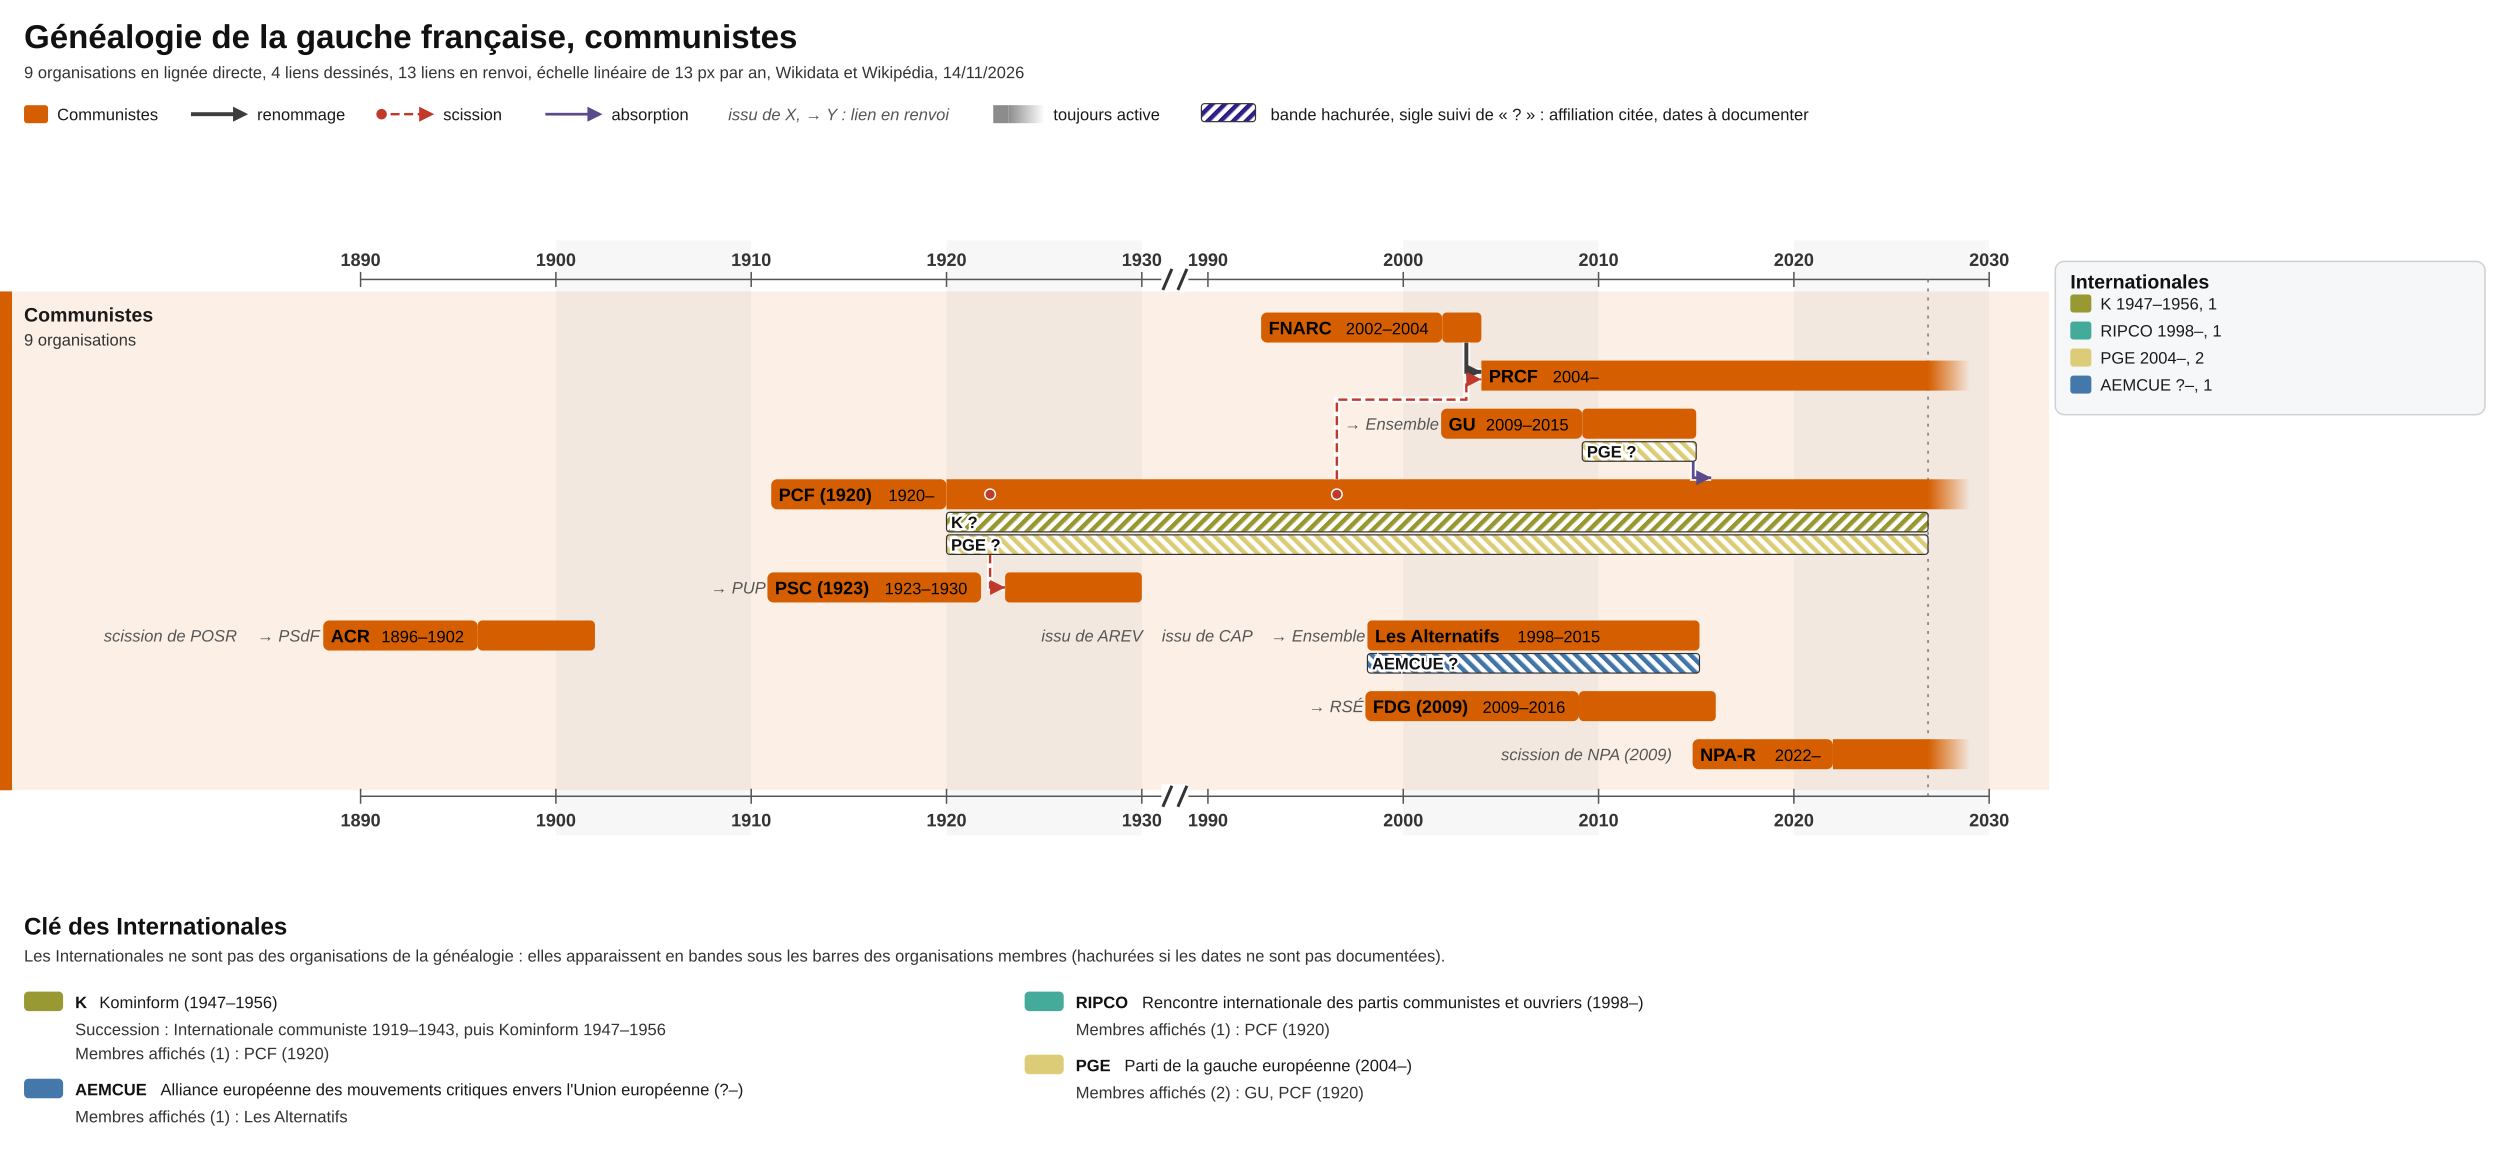
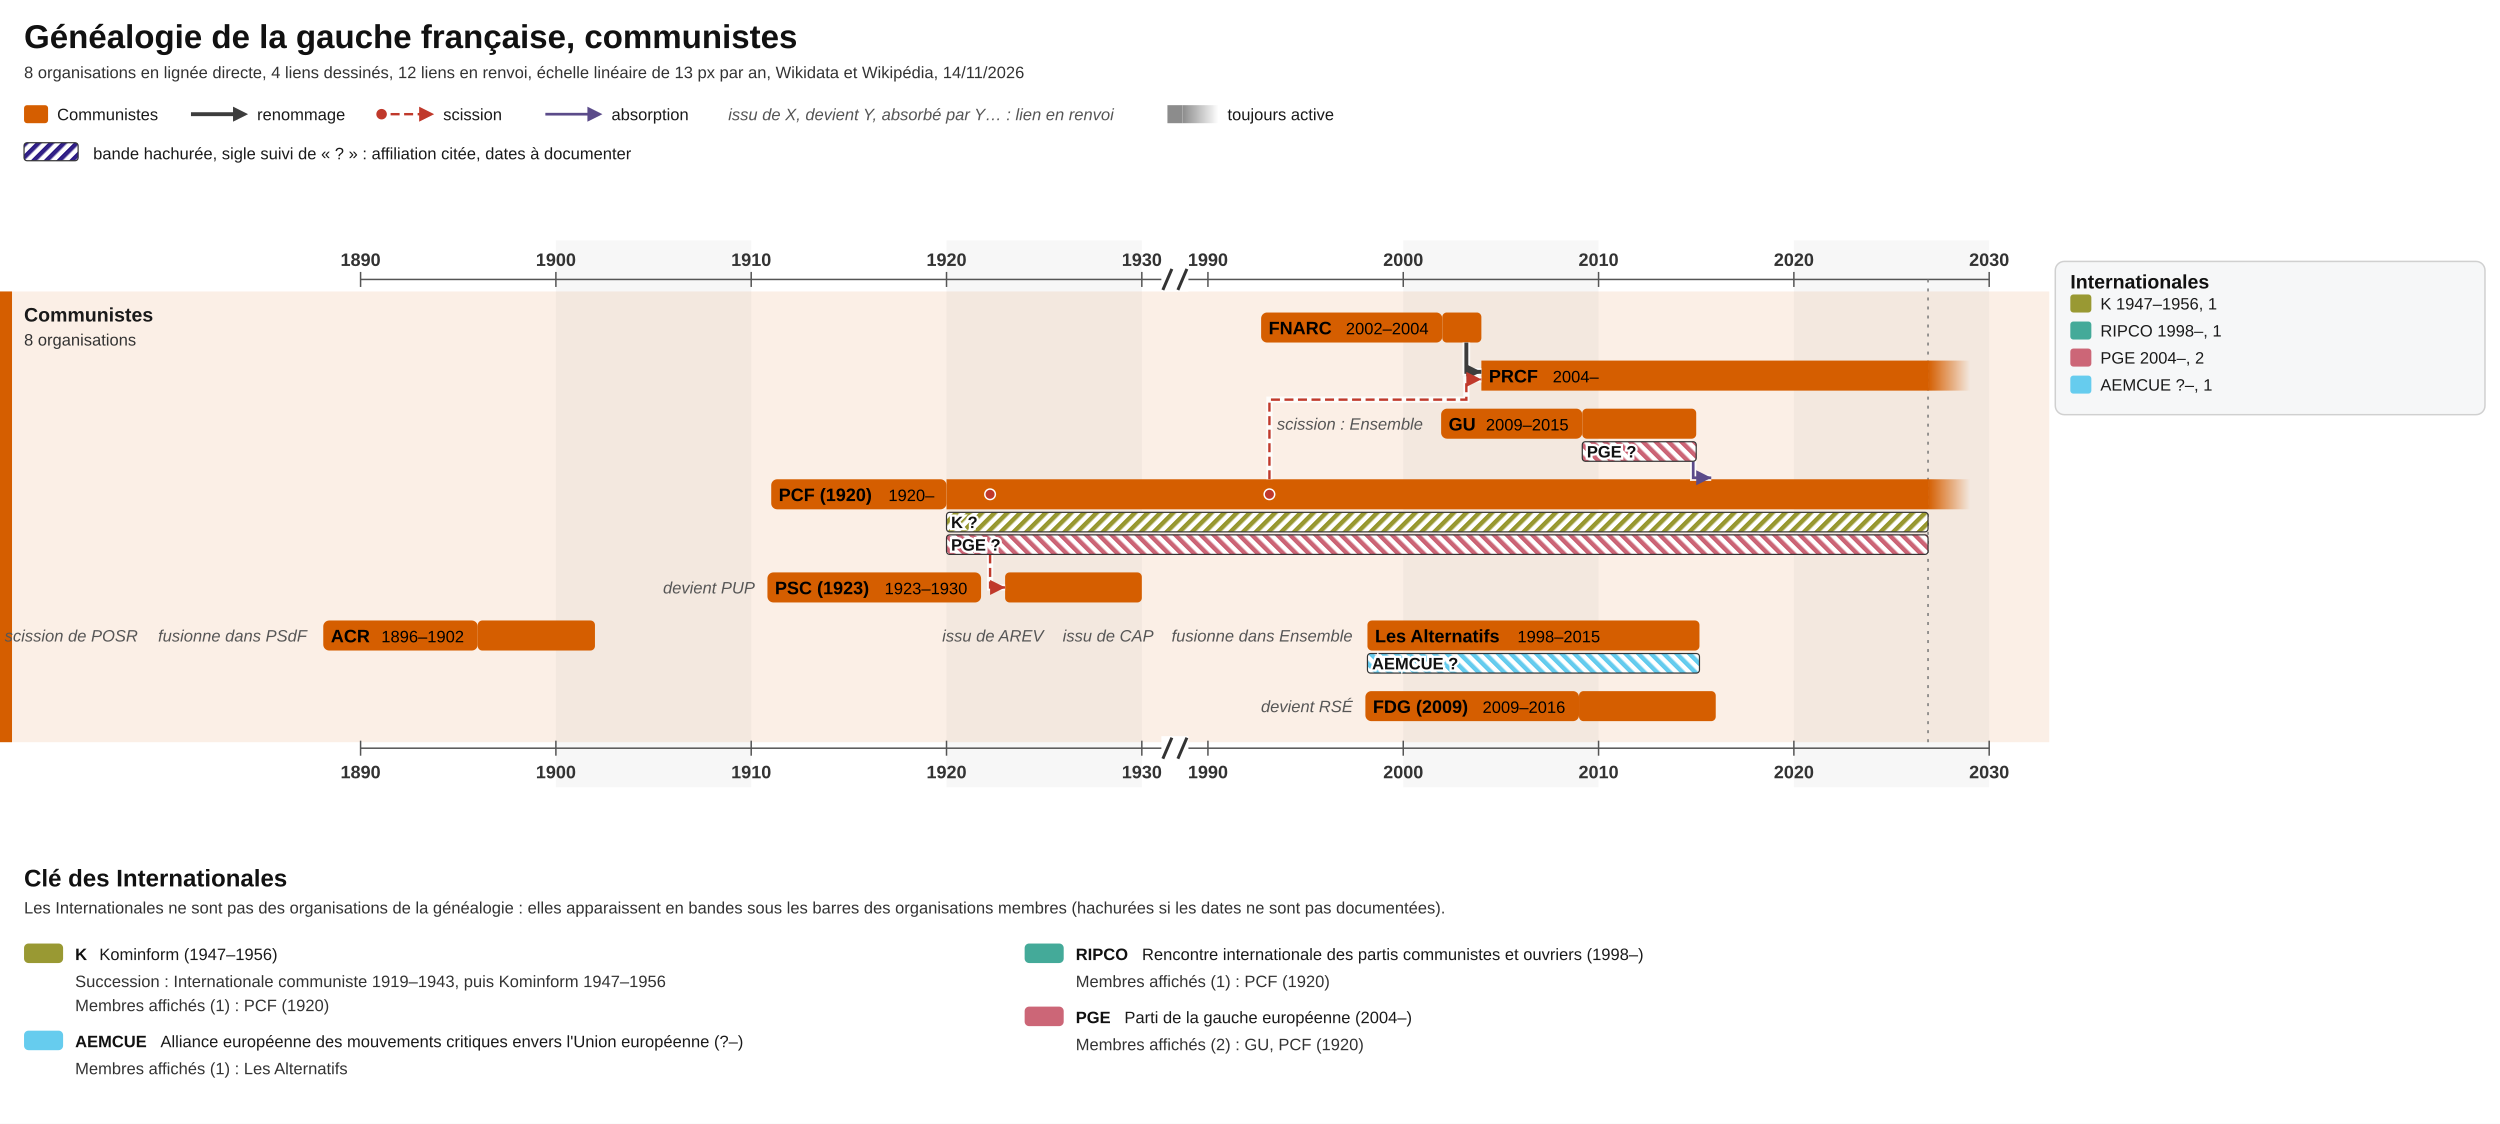
- <svg xmlns="http://www.w3.org/2000/svg" id="arbre" width="1664" height="780" viewBox="0 0 1664 780" data-x0="240" data-t0="1890" data-ppa="13.0" data-aujourdhui="2026.8689" data-min-w="6" data-seuil-annees="40" data-seuil-voies="2" data-seuil-rangs="6" data-cassure="1930,1990" data-cassure-px="44" data-degrade="28" data-n-barres="9" data-vue-famille="oui" font-family="Arial, Helvetica, sans-serif">
+ <svg xmlns="http://www.w3.org/2000/svg" id="arbre" width="1664" height="748" viewBox="0 0 1664 748" data-x0="240" data-t0="1890" data-ppa="13.0" data-aujourdhui="2026.8689" data-min-w="6" data-seuil-annees="40" data-seuil-voies="2" data-seuil-rangs="6" data-cassure="1930,1990" data-cassure-px="44" data-degrade="28" data-n-barres="8" data-vue-famille="oui" font-family="Arial, Helvetica, sans-serif">
  <defs>
+     <linearGradient id="g-D55E00">
+       <stop offset="0" stop-color="#D55E00" />
+       <stop offset="1" stop-color="#D55E00" stop-opacity="0" />
+     </linearGradient>
    <linearGradient id="g-8C8C8C">
      <stop offset="0" stop-color="#8C8C8C" />
      <stop offset="1" stop-color="#8C8C8C" stop-opacity="0" />
    </linearGradient>
-     <linearGradient id="g-D55E00">
-       <stop offset="0" stop-color="#D55E00" />
-       <stop offset="1" stop-color="#D55E00" stop-opacity="0" />
-     </linearGradient>
-     <pattern id="h-DDCC77-m" width="6" height="6" patternUnits="userSpaceOnUse" patternTransform="rotate(-45)">
-       <rect width="6" height="6" fill="#FFFFFF" />
-       <rect width="3" height="6" fill="#DDCC77" />
-     </pattern>
-     <pattern id="h-4477AA-m" width="6" height="6" patternUnits="userSpaceOnUse" patternTransform="rotate(-45)">
-       <rect width="6" height="6" fill="#FFFFFF" />
-       <rect width="3" height="6" fill="#4477AA" />
-     </pattern>
    <pattern id="h-999933" width="6" height="6" patternUnits="userSpaceOnUse" patternTransform="rotate(45)">
      <rect width="6" height="6" fill="#FFFFFF" />
      <rect width="3" height="6" fill="#999933" />
    </pattern>
+     <pattern id="h-CC6677-m" width="6" height="6" patternUnits="userSpaceOnUse" patternTransform="rotate(-45)">
+       <rect width="6" height="6" fill="#FFFFFF" />
+       <rect width="3" height="6" fill="#CC6677" />
+     </pattern>
+     <pattern id="h-66CCEE-m" width="6" height="6" patternUnits="userSpaceOnUse" patternTransform="rotate(-45)">
+       <rect width="6" height="6" fill="#FFFFFF" />
+       <rect width="3" height="6" fill="#66CCEE" />
+     </pattern>
    <pattern id="h-332288" width="6" height="6" patternUnits="userSpaceOnUse" patternTransform="rotate(45)">
      <rect width="6" height="6" fill="#FFFFFF" />
      <rect width="3" height="6" fill="#332288" />
    </pattern>
  </defs>
-   <rect width="1664" height="780" fill="#FFFFFF" />
+   <rect width="1664" height="748" fill="#FFFFFF" />
  <g class="voie" data-voie="0" data-cle="communistes">
-     <rect class="fond-voie" x="0" y="194.0" width="1364.0" height="332.0" fill="#FBEFE6" />
-     <rect class="bord-voie" x="0" y="194.0" width="8" height="332.0" fill="#D55E00" />
+     <rect class="fond-voie" x="0" y="194.0" width="1364.0" height="300.0" fill="#FBEFE6" />
+     <rect class="bord-voie" x="0" y="194.0" width="8" height="300.0" fill="#D55E00" />
    <text x="16.0" y="214.0" font-size="13" font-family="Arial, Helvetica, sans-serif" font-weight="bold" fill="#1A1A1A" text-anchor="start" class="voie-t">Communistes</text>
-     <text x="16.0" y="230.0" font-size="11" font-family="Arial, Helvetica, sans-serif" fill="#333333" text-anchor="start" class="voie-t">9 organisations</text>
-   </g>
-   <rect class="bande-decennie" x="370.0" y="160.0" width="130.0" height="396.0" fill="#000000" fill-opacity="0.035" />
-   <rect class="bande-decennie" x="630.0" y="160.0" width="130.0" height="396.0" fill="#000000" fill-opacity="0.035" />
-   <rect class="bande-decennie" x="934.0" y="160.0" width="130.0" height="396.0" fill="#000000" fill-opacity="0.035" />
-   <rect class="bande-decennie" x="1194.0" y="160.0" width="130.0" height="396.0" fill="#000000" fill-opacity="0.035" />
+     <text x="16.0" y="230.0" font-size="11" font-family="Arial, Helvetica, sans-serif" fill="#333333" text-anchor="start" class="voie-t">8 organisations</text>
+   </g>
+   <rect class="bande-decennie" x="370.0" y="160.0" width="130.0" height="364.0" fill="#000000" fill-opacity="0.035" />
+   <rect class="bande-decennie" x="630.0" y="160.0" width="130.0" height="364.0" fill="#000000" fill-opacity="0.035" />
+   <rect class="bande-decennie" x="934.0" y="160.0" width="130.0" height="364.0" fill="#000000" fill-opacity="0.035" />
+   <rect class="bande-decennie" x="1194.0" y="160.0" width="130.0" height="364.0" fill="#000000" fill-opacity="0.035" />
  <g class="axe-haut">
    <line x1="240.0" x2="1324.0" y1="186.0" y2="186.0" stroke="#555555" />
    <line x1="240.0" x2="240.0" y1="181.0" y2="191.0" stroke="#555555" />
    <text x="240.0" y="177.0" font-size="12" font-family="Arial, Helvetica, sans-serif" font-weight="bold" fill="#333333" text-anchor="middle" class="axe-t">1890</text>
    <line x1="370.0" x2="370.0" y1="181.0" y2="191.0" stroke="#555555" />
    <text x="370.0" y="177.0" font-size="12" font-family="Arial, Helvetica, sans-serif" font-weight="bold" fill="#333333" text-anchor="middle" class="axe-t">1900</text>
    <line x1="500.0" x2="500.0" y1="181.0" y2="191.0" stroke="#555555" />
    <text x="500.0" y="177.0" font-size="12" font-family="Arial, Helvetica, sans-serif" font-weight="bold" fill="#333333" text-anchor="middle" class="axe-t">1910</text>
    <line x1="630.0" x2="630.0" y1="181.0" y2="191.0" stroke="#555555" />
    <text x="630.0" y="177.0" font-size="12" font-family="Arial, Helvetica, sans-serif" font-weight="bold" fill="#333333" text-anchor="middle" class="axe-t">1920</text>
    <line x1="760.0" x2="760.0" y1="181.0" y2="191.0" stroke="#555555" />
    <text x="760.0" y="177.0" font-size="12" font-family="Arial, Helvetica, sans-serif" font-weight="bold" fill="#333333" text-anchor="middle" class="axe-t">1930</text>
    <line x1="804.0" x2="804.0" y1="181.0" y2="191.0" stroke="#555555" />
    <text x="804.0" y="177.0" font-size="12" font-family="Arial, Helvetica, sans-serif" font-weight="bold" fill="#333333" text-anchor="middle" class="axe-t">1990</text>
    <line x1="934.0" x2="934.0" y1="181.0" y2="191.0" stroke="#555555" />
    <text x="934.0" y="177.0" font-size="12" font-family="Arial, Helvetica, sans-serif" font-weight="bold" fill="#333333" text-anchor="middle" class="axe-t">2000</text>
    <line x1="1064.0" x2="1064.0" y1="181.0" y2="191.0" stroke="#555555" />
    <text x="1064.0" y="177.0" font-size="12" font-family="Arial, Helvetica, sans-serif" font-weight="bold" fill="#333333" text-anchor="middle" class="axe-t">2010</text>
    <line x1="1194.0" x2="1194.0" y1="181.0" y2="191.0" stroke="#555555" />
    <text x="1194.0" y="177.0" font-size="12" font-family="Arial, Helvetica, sans-serif" font-weight="bold" fill="#333333" text-anchor="middle" class="axe-t">2020</text>
    <line x1="1324.0" x2="1324.0" y1="181.0" y2="191.0" stroke="#555555" />
    <text x="1324.0" y="177.0" font-size="12" font-family="Arial, Helvetica, sans-serif" font-weight="bold" fill="#333333" text-anchor="middle" class="axe-t">2030</text>
    <rect x="773.0" y="178.0" width="18" height="16" fill="#FFFFFF" />
    <path d="M774.0 193.0 L780.0 179.0 M784.0 193.0 L790.0 179.0" stroke="#333333" stroke-width="2" />
  </g>
  <g class="axe-bas">
-     <line x1="240.0" x2="1324.0" y1="530.0" y2="530.0" stroke="#555555" />
-     <line x1="240.0" x2="240.0" y1="525.0" y2="535.0" stroke="#555555" />
-     <text x="240.0" y="550.0" font-size="12" font-family="Arial, Helvetica, sans-serif" font-weight="bold" fill="#333333" text-anchor="middle" class="axe-t">1890</text>
-     <line x1="370.0" x2="370.0" y1="525.0" y2="535.0" stroke="#555555" />
-     <text x="370.0" y="550.0" font-size="12" font-family="Arial, Helvetica, sans-serif" font-weight="bold" fill="#333333" text-anchor="middle" class="axe-t">1900</text>
-     <line x1="500.0" x2="500.0" y1="525.0" y2="535.0" stroke="#555555" />
-     <text x="500.0" y="550.0" font-size="12" font-family="Arial, Helvetica, sans-serif" font-weight="bold" fill="#333333" text-anchor="middle" class="axe-t">1910</text>
-     <line x1="630.0" x2="630.0" y1="525.0" y2="535.0" stroke="#555555" />
-     <text x="630.0" y="550.0" font-size="12" font-family="Arial, Helvetica, sans-serif" font-weight="bold" fill="#333333" text-anchor="middle" class="axe-t">1920</text>
-     <line x1="760.0" x2="760.0" y1="525.0" y2="535.0" stroke="#555555" />
-     <text x="760.0" y="550.0" font-size="12" font-family="Arial, Helvetica, sans-serif" font-weight="bold" fill="#333333" text-anchor="middle" class="axe-t">1930</text>
-     <line x1="804.0" x2="804.0" y1="525.0" y2="535.0" stroke="#555555" />
-     <text x="804.0" y="550.0" font-size="12" font-family="Arial, Helvetica, sans-serif" font-weight="bold" fill="#333333" text-anchor="middle" class="axe-t">1990</text>
-     <line x1="934.0" x2="934.0" y1="525.0" y2="535.0" stroke="#555555" />
-     <text x="934.0" y="550.0" font-size="12" font-family="Arial, Helvetica, sans-serif" font-weight="bold" fill="#333333" text-anchor="middle" class="axe-t">2000</text>
-     <line x1="1064.0" x2="1064.0" y1="525.0" y2="535.0" stroke="#555555" />
-     <text x="1064.0" y="550.0" font-size="12" font-family="Arial, Helvetica, sans-serif" font-weight="bold" fill="#333333" text-anchor="middle" class="axe-t">2010</text>
-     <line x1="1194.0" x2="1194.0" y1="525.0" y2="535.0" stroke="#555555" />
-     <text x="1194.0" y="550.0" font-size="12" font-family="Arial, Helvetica, sans-serif" font-weight="bold" fill="#333333" text-anchor="middle" class="axe-t">2020</text>
-     <line x1="1324.0" x2="1324.0" y1="525.0" y2="535.0" stroke="#555555" />
-     <text x="1324.0" y="550.0" font-size="12" font-family="Arial, Helvetica, sans-serif" font-weight="bold" fill="#333333" text-anchor="middle" class="axe-t">2030</text>
-     <rect x="773.0" y="522.0" width="18" height="16" fill="#FFFFFF" />
-     <path d="M774.0 537.0 L780.0 523.0 M784.0 537.0 L790.0 523.0" stroke="#333333" stroke-width="2" />
-   </g>
-   <line x1="1283.3" x2="1283.3" y1="186.0" y2="530.0" stroke="#777777" stroke-dasharray="2 4" />
+     <line x1="240.0" x2="1324.0" y1="498.0" y2="498.0" stroke="#555555" />
+     <line x1="240.0" x2="240.0" y1="493.0" y2="503.0" stroke="#555555" />
+     <text x="240.0" y="518.0" font-size="12" font-family="Arial, Helvetica, sans-serif" font-weight="bold" fill="#333333" text-anchor="middle" class="axe-t">1890</text>
+     <line x1="370.0" x2="370.0" y1="493.0" y2="503.0" stroke="#555555" />
+     <text x="370.0" y="518.0" font-size="12" font-family="Arial, Helvetica, sans-serif" font-weight="bold" fill="#333333" text-anchor="middle" class="axe-t">1900</text>
+     <line x1="500.0" x2="500.0" y1="493.0" y2="503.0" stroke="#555555" />
+     <text x="500.0" y="518.0" font-size="12" font-family="Arial, Helvetica, sans-serif" font-weight="bold" fill="#333333" text-anchor="middle" class="axe-t">1910</text>
+     <line x1="630.0" x2="630.0" y1="493.0" y2="503.0" stroke="#555555" />
+     <text x="630.0" y="518.0" font-size="12" font-family="Arial, Helvetica, sans-serif" font-weight="bold" fill="#333333" text-anchor="middle" class="axe-t">1920</text>
+     <line x1="760.0" x2="760.0" y1="493.0" y2="503.0" stroke="#555555" />
+     <text x="760.0" y="518.0" font-size="12" font-family="Arial, Helvetica, sans-serif" font-weight="bold" fill="#333333" text-anchor="middle" class="axe-t">1930</text>
+     <line x1="804.0" x2="804.0" y1="493.0" y2="503.0" stroke="#555555" />
+     <text x="804.0" y="518.0" font-size="12" font-family="Arial, Helvetica, sans-serif" font-weight="bold" fill="#333333" text-anchor="middle" class="axe-t">1990</text>
+     <line x1="934.0" x2="934.0" y1="493.0" y2="503.0" stroke="#555555" />
+     <text x="934.0" y="518.0" font-size="12" font-family="Arial, Helvetica, sans-serif" font-weight="bold" fill="#333333" text-anchor="middle" class="axe-t">2000</text>
+     <line x1="1064.0" x2="1064.0" y1="493.0" y2="503.0" stroke="#555555" />
+     <text x="1064.0" y="518.0" font-size="12" font-family="Arial, Helvetica, sans-serif" font-weight="bold" fill="#333333" text-anchor="middle" class="axe-t">2010</text>
+     <line x1="1194.0" x2="1194.0" y1="493.0" y2="503.0" stroke="#555555" />
+     <text x="1194.0" y="518.0" font-size="12" font-family="Arial, Helvetica, sans-serif" font-weight="bold" fill="#333333" text-anchor="middle" class="axe-t">2020</text>
+     <line x1="1324.0" x2="1324.0" y1="493.0" y2="503.0" stroke="#555555" />
+     <text x="1324.0" y="518.0" font-size="12" font-family="Arial, Helvetica, sans-serif" font-weight="bold" fill="#333333" text-anchor="middle" class="axe-t">2030</text>
+     <rect x="773.0" y="490.0" width="18" height="16" fill="#FFFFFF" />
+     <path d="M774.0 505.0 L780.0 491.0 M784.0 505.0 L790.0 491.0" stroke="#333333" stroke-width="2" />
+   </g>
+   <line x1="1283.3" x2="1283.3" y1="186.0" y2="498.0" stroke="#777777" stroke-dasharray="2 4" />
  <g class="contenu-voie" data-voie="0">
    <g class="org" data-id="Q116459649" data-intl="" data-recherche="fnarc federation nationale des associations pour la renaissance communiste">
      <rect class="barre" data-id="Q116459649" data-debut="2002.0000" data-fin="2004.0000" data-statut="fin_connue" data-majeure="" x="960.00" y="208.00" width="26.00" height="20" rx="3" fill="#D55E00" />
    </g>
    <g class="org" data-id="Q1694377" data-intl="" data-recherche="prcf pole de renaissance communiste en france">
      <rect class="barre" data-id="Q1694377" data-debut="2004.0000" data-fin="actif" data-statut="actif_valide" data-majeure="oui" x="986.00" y="240.00" width="297.30" height="20" rx="0" fill="#D55E00" />
      <rect class="fin-ouverte" x="1283.30" y="240.00" width="28.00" height="20" fill="url(#g-D55E00)" />
    </g>
    <g class="org" data-id="Q1495924" data-intl="Q202649" data-recherche="gu gauche unitaire">
      <rect class="barre" data-id="Q1495924" data-debut="2009.1667" data-fin="2015.0000" data-statut="fin_connue" data-majeure="" x="1053.17" y="272.00" width="75.83" height="20" rx="3" fill="#D55E00" />
    </g>
    <g class="org" data-id="Q192821" data-intl="Q183533 Q202649 Q2440449" data-recherche="pcf (1920) parti communiste francais">
      <rect class="barre" data-id="Q192821" data-debut="1920.0000" data-fin="actif" data-statut="actif_valide" data-majeure="oui" x="630.00" y="319.00" width="653.30" height="20" rx="0" fill="#D55E00" />
      <rect class="fin-ouverte" x="1283.30" y="319.00" width="28.00" height="20" fill="url(#g-D55E00)" />
    </g>
    <g class="org" data-id="Q3366737" data-intl="" data-recherche="psc (1923) parti socialiste communiste">
      <rect class="barre" data-id="Q3366737" data-debut="1923.0000" data-fin="1930.0000" data-statut="fin_connue" data-majeure="" x="669.00" y="381.00" width="91.00" height="20" rx="3" fill="#D55E00" />
    </g>
    <g class="org" data-id="Q2838043" data-intl="" data-recherche="acr alliance communiste revolutionnaire">
      <rect class="barre" data-id="Q2838043" data-debut="1896.0000" data-fin="1902.0000" data-statut="fin_connue" data-majeure="" x="318.00" y="413.00" width="78.00" height="20" rx="3" fill="#D55E00" />
    </g>
    <g class="org" data-id="Q3230452" data-intl="Q2838098" data-recherche="les alternatifs les alternatifs">
      <rect class="barre" data-id="Q3230452" data-debut="1998.1667" data-fin="2015.1667" data-statut="fin_connue" data-majeure="" x="910.17" y="413.00" width="221.00" height="20" rx="3" fill="#D55E00" />
    </g>
    <g class="org" data-id="Q29348702" data-intl="" data-recherche="fdg (2009) front de gauche (france)">
      <rect class="barre" data-id="Q29348702" data-debut="2009.0000" data-fin="2016.0000" data-statut="fin_connue" data-majeure="" x="1051.00" y="460.00" width="91.00" height="20" rx="3" fill="#D55E00" />
-     </g>
-     <g class="org" data-id="Q115965423" data-intl="" data-recherche="npa-r nouveau parti anticapitaliste – revolutionnaires">
-       <rect class="barre" data-id="Q115965423" data-debut="2022.0000" data-fin="actif" data-statut="actif_valide" data-majeure="oui" x="1220.00" y="492.00" width="63.30" height="20" rx="0" fill="#D55E00" />
-       <rect class="fin-ouverte" x="1283.30" y="492.00" width="28.00" height="20" fill="url(#g-D55E00)" />
    </g>
  </g>
  <g class="liens">
    <g class="lien" data-a="Q192821" data-b="Q3366737" data-rel="scission" data-annees="0.77" data-voies="0" data-rangs="1" data-majeur="" data-va="0" data-vb="0">
      <path class="halo geo" d="M659.00 369.00 L659.00 391.00 L669.00 391.00" data-geo="[[659.0, 369.0, 0], [659.0, 391.0, 0], [669.0, 391.0, 0]]" fill="none" stroke="#FFFFFF" stroke-width="4.1" stroke-opacity="0.85" />
      <path class="trait geo" d="M659.00 369.00 L659.00 391.00 L669.00 391.00" data-geo="[[659.0, 369.0, 0], [659.0, 391.0, 0], [669.0, 391.0, 0]]" fill="none" stroke="#C0392B" stroke-width="1.6" stroke-dasharray="6 3" />
      <polygon class="fleche geo" data-geo="[[669.0, 391.0, 0], [659.0, 386.0, 0], [659.0, 396.0, 0]]" points="669.00,391.00 659.00,386.00 659.00,396.00" fill="#C0392B" />
      <circle class="marque-scission geo-c" cx="659.00" cy="329.00" r="3.5" fill="#C0392B" stroke="#FFFFFF" stroke-width="1" data-voie="0" />
    </g>
    <g class="lien" data-a="Q116459649" data-b="Q1694377" data-rel="renommage" data-annees="0.77" data-voies="0" data-rangs="1" data-majeur="" data-va="0" data-vb="0">
      <path class="halo geo" d="M976.00 228.00 L976.00 247.50 L986.00 247.50" data-geo="[[976.0, 228.0, 0], [976.0, 247.5, 0], [986.0, 247.5, 0]]" fill="none" stroke="#FFFFFF" stroke-width="5.1" stroke-opacity="0.85" />
      <path class="trait geo" d="M976.00 228.00 L976.00 247.50 L986.00 247.50" data-geo="[[976.0, 228.0, 0], [976.0, 247.5, 0], [986.0, 247.5, 0]]" fill="none" stroke="#3D3D3D" stroke-width="2.6" />
      <polygon class="fleche geo" data-geo="[[986.0, 247.5, 0], [976.0, 242.5, 0], [976.0, 252.5, 0]]" points="986.00,247.50 976.00,242.50 976.00,252.50" fill="#3D3D3D" />
    </g>
-     <g class="lien" data-a="Q192821" data-b="Q1694377" data-rel="scission" data-annees="7.40" data-voies="0" data-rangs="2" data-majeur="" data-va="0" data-vb="0">
-       <path class="halo geo" d="M889.81 319.00 L889.81 266.00 L976.00 266.00 L976.00 252.50 L986.00 252.50" data-geo="[[889.81, 319.0, 0], [889.81, 266.0, 0], [976.0, 266.0, 0], [976.0, 252.5, 0], [986.0, 252.5, 0]]" fill="none" stroke="#FFFFFF" stroke-width="4.1" stroke-opacity="0.85" />
-       <path class="trait geo" d="M889.81 319.00 L889.81 266.00 L976.00 266.00 L976.00 252.50 L986.00 252.50" data-geo="[[889.81, 319.0, 0], [889.81, 266.0, 0], [976.0, 266.0, 0], [976.0, 252.5, 0], [986.0, 252.5, 0]]" fill="none" stroke="#C0392B" stroke-width="1.6" stroke-dasharray="6 3" />
+     <g class="lien" data-a="Q192821" data-b="Q1694377" data-rel="scission" data-annees="10.85" data-voies="0" data-rangs="2" data-majeur="" data-va="0" data-vb="0">
+       <path class="halo geo" d="M844.93 319.00 L844.93 266.00 L976.00 266.00 L976.00 252.50 L986.00 252.50" data-geo="[[844.93, 319.0, 0], [844.93, 266.0, 0], [976.0, 266.0, 0], [976.0, 252.5, 0], [986.0, 252.5, 0]]" fill="none" stroke="#FFFFFF" stroke-width="4.1" stroke-opacity="0.85" />
+       <path class="trait geo" d="M844.93 319.00 L844.93 266.00 L976.00 266.00 L976.00 252.50 L986.00 252.50" data-geo="[[844.93, 319.0, 0], [844.93, 266.0, 0], [976.0, 266.0, 0], [976.0, 252.5, 0], [986.0, 252.5, 0]]" fill="none" stroke="#C0392B" stroke-width="1.6" stroke-dasharray="6 3" />
      <polygon class="fleche geo" data-geo="[[986.0, 252.5, 0], [976.0, 247.5, 0], [976.0, 257.5, 0]]" points="986.00,252.50 976.00,247.50 976.00,257.50" fill="#C0392B" />
-       <circle class="marque-scission geo-c" cx="889.81" cy="329.00" r="3.5" fill="#C0392B" stroke="#FFFFFF" stroke-width="1" data-voie="0" />
+       <circle class="marque-scission geo-c" cx="844.93" cy="329.00" r="3.5" fill="#C0392B" stroke="#FFFFFF" stroke-width="1" data-voie="0" />
    </g>
    <g class="lien" data-a="Q1495924" data-b="Q192821" data-rel="absorption" data-annees="0.92" data-voies="0" data-rangs="1" data-majeur="" data-va="0" data-vb="0">
      <path class="halo geo" d="M1127.00 307.00 L1127.00 318.00 L1139.00 318.00" data-geo="[[1127.0, 307.0, 0], [1127.0, 318.0, 0], [1139.0, 318.0, 0]]" fill="none" stroke="#FFFFFF" stroke-width="4.3" stroke-opacity="0.85" />
      <path class="trait geo" d="M1127.00 307.00 L1127.00 318.00 L1139.00 318.00" data-geo="[[1127.0, 307.0, 0], [1127.0, 318.0, 0], [1139.0, 318.0, 0]]" fill="none" stroke="#5B4B8A" stroke-width="1.8" />
      <polygon class="fleche geo" data-geo="[[1139.0, 318.0, 0], [1129.0, 313.0, 0], [1129.0, 323.0, 0]]" points="1139.00,318.00 1129.00,313.00 1129.00,323.00" fill="#5B4B8A" />
    </g>
  </g>
  <g class="contenu-voie" data-voie="0">
    <g class="org org-haut" data-id="Q116459649" data-intl="" data-recherche="fnarc federation nationale des associations pour la renaissance communiste">
      <rect class="tag-fond" x="839.40" y="208.00" width="120.60" height="20" rx="4" fill="#D55E00" />
      <rect class="tag" data-id="Q116459649" data-dedans="" x="839.40" y="208.00" width="120.60" height="20" fill="none" data-bbox="839.40,208.00,120.60,20" />
      <text x="844.4" y="222.5" font-size="12" font-family="Arial, Helvetica, sans-serif" font-weight="bold" fill="#000000" text-anchor="start" class="tag-t" data-org="Q116459649" data-bbox="844.40,211.50,46.40,13">FNARC</text>
      <text x="895.8" y="222.5" font-size="11" font-family="Arial, Helvetica, sans-serif" fill="#000000" text-anchor="start" class="tag-t" data-org="Q116459649" data-bbox="895.80,212.50,59.20,12">2002–2004</text>
    </g>
    <g class="org org-haut" data-id="Q1694377" data-intl="" data-recherche="prcf pole de renaissance communiste en france">
      <rect class="tag" data-id="Q1694377" data-dedans="oui" x="986.00" y="240.00" width="297.30" height="20" fill="none" data-bbox="986.00,240.00,297.30,20" />
      <text x="991.0" y="254.5" font-size="12" font-family="Arial, Helvetica, sans-serif" font-weight="bold" fill="#000000" text-anchor="start" class="tag-t" data-org="Q1694377" data-bbox="991.00,243.50,37.52,13">PRCF</text>
      <text x="1033.5" y="254.5" font-size="11" font-family="Arial, Helvetica, sans-serif" fill="#000000" text-anchor="start" class="tag-t" data-org="Q1694377" data-bbox="1033.52,244.50,33.68,12">2004–</text>
    </g>
    <g class="org org-haut" data-id="Q1495924" data-intl="Q202649" data-recherche="gu gauche unitaire">
      <g class="bande" data-intl="Q202649" data-parti="Q1495924" data-certitude="a_documenter">
-         <rect class="bande-r" x="1053.17" y="294.00" width="75.83" height="13" rx="2" fill="url(#h-DDCC77-m)" stroke="#333333" stroke-width="0.8" data-bbox="1053.17,294.00,75.83,13" />
+         <rect class="bande-r" x="1053.17" y="294.00" width="75.83" height="13" rx="2" fill="url(#h-CC6677-m)" stroke="#333333" stroke-width="0.8" data-bbox="1053.17,294.00,75.83,13" />
        <text x="1056.2" y="304.5" font-size="11" font-family="Arial, Helvetica, sans-serif" font-weight="bold" fill="#111111" text-anchor="start" class="bande-t" data-bbox="1056.17,295.00,36.54,12" stroke="#FFFFFF" stroke-width="3" paint-order="stroke">PGE ?</text>
      </g>
      <rect class="tag-fond" x="959.21" y="272.00" width="93.96" height="20" rx="4" fill="#D55E00" />
      <rect class="tag" data-id="Q1495924" data-dedans="" x="959.21" y="272.00" width="93.96" height="20" fill="none" data-bbox="959.21,272.00,93.96,20" />
      <text x="964.2" y="286.5" font-size="12" font-family="Arial, Helvetica, sans-serif" font-weight="bold" fill="#000000" text-anchor="start" class="tag-t" data-org="Q1495924" data-bbox="964.21,275.50,19.76,13">GU</text>
      <text x="989.0" y="286.5" font-size="11" font-family="Arial, Helvetica, sans-serif" fill="#000000" text-anchor="start" class="tag-t" data-org="Q1495924" data-bbox="988.97,276.50,59.20,12">2009–2015</text>
-       <text x="894.8" y="286.0" font-size="11" font-family="Arial, Helvetica, sans-serif" font-style="italic" fill="#555555" class="renvoi" data-org="Q1495924" data-a="Q1495924" data-b="Q15985232" data-bbox="894.81,275.00,61.40,13">→ Ensemble</text>
+       <text x="849.9" y="286.0" font-size="11" font-family="Arial, Helvetica, sans-serif" font-style="italic" fill="#555555" class="renvoi" data-org="Q1495924" data-a="Q1495924" data-b="Q15985232" data-bbox="849.93,275.00,106.28,13">scission : Ensemble</text>
    </g>
    <g class="org org-haut" data-id="Q192821" data-intl="Q183533 Q202649 Q2440449" data-recherche="pcf (1920) parti communiste francais">
      <g class="bande" data-intl="Q183533" data-parti="Q192821" data-certitude="a_documenter">
        <rect class="bande-r" x="630.00" y="341.00" width="653.30" height="13" rx="2" fill="url(#h-999933)" stroke="#333333" stroke-width="0.8" data-bbox="630.00,341.00,653.30,13" />
        <text x="633.0" y="351.5" font-size="11" font-family="Arial, Helvetica, sans-serif" font-weight="bold" fill="#111111" text-anchor="start" class="bande-t" data-bbox="633.00,342.00,20.26,12" stroke="#FFFFFF" stroke-width="3" paint-order="stroke">K ?</text>
      </g>
      <g class="bande" data-intl="Q202649" data-parti="Q192821" data-certitude="a_documenter">
-         <rect class="bande-r" x="630.00" y="356.00" width="653.30" height="13" rx="2" fill="url(#h-DDCC77-m)" stroke="#333333" stroke-width="0.8" data-bbox="630.00,356.00,653.30,13" />
+         <rect class="bande-r" x="630.00" y="356.00" width="653.30" height="13" rx="2" fill="url(#h-CC6677-m)" stroke="#333333" stroke-width="0.8" data-bbox="630.00,356.00,653.30,13" />
        <text x="633.0" y="366.5" font-size="11" font-family="Arial, Helvetica, sans-serif" font-weight="bold" fill="#111111" text-anchor="start" class="bande-t" data-bbox="633.00,357.00,36.54,12" stroke="#FFFFFF" stroke-width="3" paint-order="stroke">PGE ?</text>
      </g>
      <rect class="tag-fond" x="513.32" y="319.00" width="116.68" height="20" rx="4" fill="#D55E00" />
      <rect class="tag" data-id="Q192821" data-dedans="" x="513.32" y="319.00" width="116.68" height="20" fill="none" data-bbox="513.32,319.00,116.68,20" />
      <text x="518.3" y="333.5" font-size="12" font-family="Arial, Helvetica, sans-serif" font-weight="bold" fill="#000000" text-anchor="start" class="tag-t" data-org="Q192821" data-bbox="518.32,322.50,68.00,13">PCF (1920)</text>
      <text x="591.3" y="333.5" font-size="11" font-family="Arial, Helvetica, sans-serif" fill="#000000" text-anchor="start" class="tag-t" data-org="Q192821" data-bbox="591.32,323.50,33.68,12">1920–</text>
      <text x="440.3" y="333.0" font-size="11" font-family="Arial, Helvetica, sans-serif" font-style="italic" fill="#555555" class="renvoi" data-org="Q192821" data-a="" data-b="" data-bbox="440.34,322.00,69.98,13" />
    </g>
    <g class="org org-haut" data-id="Q3366737" data-intl="" data-recherche="psc (1923) parti socialiste communiste">
      <rect class="tag-fond" x="510.80" y="381.00" width="142.20" height="20" rx="4" fill="#D55E00" />
      <rect class="tag" data-id="Q3366737" data-dedans="" x="510.80" y="381.00" width="142.20" height="20" fill="none" data-bbox="510.80,381.00,142.20,20" />
      <text x="515.8" y="395.5" font-size="12" font-family="Arial, Helvetica, sans-serif" font-weight="bold" fill="#000000" text-anchor="start" class="tag-t" data-org="Q3366737" data-bbox="515.80,384.50,68.00,13">PSC (1923)</text>
      <text x="588.8" y="395.5" font-size="11" font-family="Arial, Helvetica, sans-serif" fill="#000000" text-anchor="start" class="tag-t" data-org="Q3366737" data-bbox="588.80,385.50,59.20,12">1923–1930</text>
-       <text x="473.0" y="395.0" font-size="11" font-family="Arial, Helvetica, sans-serif" font-style="italic" fill="#555555" class="renvoi" data-org="Q3366737" data-a="Q3366737" data-b="Q534291" data-bbox="473.02,384.00,34.78,13">→ PUP</text>
+       <text x="441.3" y="395.0" font-size="11" font-family="Arial, Helvetica, sans-serif" font-style="italic" fill="#555555" class="renvoi" data-org="Q3366737" data-a="Q3366737" data-b="Q534291" data-bbox="441.34,384.00,66.46,13">devient PUP</text>
    </g>
    <g class="org org-haut" data-id="Q2838043" data-intl="" data-recherche="acr alliance communiste revolutionnaire">
      <rect class="tag-fond" x="215.16" y="413.00" width="102.84" height="20" rx="4" fill="#D55E00" />
      <rect class="tag" data-id="Q2838043" data-dedans="" x="215.16" y="413.00" width="102.84" height="20" fill="none" data-bbox="215.16,413.00,102.84,20" />
      <text x="220.2" y="427.5" font-size="12" font-family="Arial, Helvetica, sans-serif" font-weight="bold" fill="#000000" text-anchor="start" class="tag-t" data-org="Q2838043" data-bbox="220.16,416.50,28.64,13">ACR</text>
      <text x="253.8" y="427.5" font-size="11" font-family="Arial, Helvetica, sans-serif" fill="#000000" text-anchor="start" class="tag-t" data-org="Q2838043" data-bbox="253.80,417.50,59.20,12">1896–1902</text>
-       <text x="69.1" y="427.0" font-size="11" font-family="Arial, Helvetica, sans-serif" font-style="italic" fill="#555555" class="renvoi" data-org="Q2838043" data-a="Q2705289" data-b="Q2838043" data-bbox="69.06,416.00,96.16,13">scission de POSR</text>
-       <text x="171.2" y="427.0" font-size="11" font-family="Arial, Helvetica, sans-serif" font-style="italic" fill="#555555" class="renvoi" data-org="Q2838043" data-a="Q2838043" data-b="Q3176156" data-bbox="171.22,416.00,40.94,13">→ PSdF</text>
+       <text x="3.1" y="427.0" font-size="11" font-family="Arial, Helvetica, sans-serif" font-style="italic" fill="#555555" class="renvoi" data-org="Q2838043" data-a="Q2705289" data-b="Q2838043" data-bbox="3.06,416.00,96.16,13">scission de POSR</text>
+       <text x="105.2" y="427.0" font-size="11" font-family="Arial, Helvetica, sans-serif" font-style="italic" fill="#555555" class="renvoi" data-org="Q2838043" data-a="Q2838043" data-b="Q3176156" data-bbox="105.22,416.00,106.94,13">fusionne dans PSdF</text>
    </g>
    <g class="org org-haut" data-id="Q3230452" data-intl="Q2838098" data-recherche="les alternatifs les alternatifs">
      <g class="bande" data-intl="Q2838098" data-parti="Q3230452" data-certitude="a_documenter">
-         <rect class="bande-r" x="910.17" y="435.00" width="221.00" height="13" rx="2" fill="url(#h-4477AA-m)" stroke="#333333" stroke-width="0.8" data-bbox="910.17,435.00,221.00,13" />
+         <rect class="bande-r" x="910.17" y="435.00" width="221.00" height="13" rx="2" fill="url(#h-66CCEE-m)" stroke="#333333" stroke-width="0.8" data-bbox="910.17,435.00,221.00,13" />
        <text x="913.2" y="445.5" font-size="11" font-family="Arial, Helvetica, sans-serif" font-weight="bold" fill="#111111" text-anchor="start" class="bande-t" data-bbox="913.17,436.00,60.96,12" stroke="#FFFFFF" stroke-width="3" paint-order="stroke">AEMCUE ?</text>
      </g>
      <rect class="tag" data-id="Q3230452" data-dedans="oui" x="910.17" y="413.00" width="221.00" height="20" fill="none" data-bbox="910.17,413.00,221.00,20" />
      <text x="915.2" y="427.5" font-size="12" font-family="Arial, Helvetica, sans-serif" font-weight="bold" fill="#000000" text-anchor="start" class="tag-t" data-org="Q3230452" data-bbox="915.17,416.50,89.84,13">Les Alternatifs</text>
      <text x="1010.0" y="427.5" font-size="11" font-family="Arial, Helvetica, sans-serif" fill="#000000" text-anchor="start" class="tag-t" data-org="Q3230452" data-bbox="1010.01,417.50,59.20,12">1998–2015</text>
-       <text x="693.1" y="427.0" font-size="11" font-family="Arial, Helvetica, sans-serif" font-style="italic" fill="#555555" class="renvoi" data-org="Q3230452" data-a="Q2840414" data-b="Q3230452" data-bbox="693.15,416.00,74.16,13">issu de AREV</text>
-       <text x="773.3" y="427.0" font-size="11" font-family="Arial, Helvetica, sans-serif" font-style="italic" fill="#555555" class="renvoi" data-org="Q3230452" data-a="Q2996341" data-b="Q3230452" data-bbox="773.31,416.00,66.46,13">issu de CAP</text>
-       <text x="845.8" y="427.0" font-size="11" font-family="Arial, Helvetica, sans-serif" font-style="italic" fill="#555555" class="renvoi" data-org="Q3230452" data-a="Q3230452" data-b="Q15985232" data-bbox="845.77,416.00,61.40,13">→ Ensemble</text>
+       <text x="627.1" y="427.0" font-size="11" font-family="Arial, Helvetica, sans-serif" font-style="italic" fill="#555555" class="renvoi" data-org="Q3230452" data-a="Q2840414" data-b="Q3230452" data-bbox="627.15,416.00,74.16,13">issu de AREV</text>
+       <text x="707.3" y="427.0" font-size="11" font-family="Arial, Helvetica, sans-serif" font-style="italic" fill="#555555" class="renvoi" data-org="Q3230452" data-a="Q2996341" data-b="Q3230452" data-bbox="707.31,416.00,66.46,13">issu de CAP</text>
+       <text x="779.8" y="427.0" font-size="11" font-family="Arial, Helvetica, sans-serif" font-style="italic" fill="#555555" class="renvoi" data-org="Q3230452" data-a="Q3230452" data-b="Q15985232" data-bbox="779.77,416.00,127.40,13">fusionne dans Ensemble</text>
    </g>
    <g class="org org-haut" data-id="Q29348702" data-intl="" data-recherche="fdg (2009) front de gauche (france)">
      <rect class="tag-fond" x="908.80" y="460.00" width="142.20" height="20" rx="4" fill="#D55E00" />
      <rect class="tag" data-id="Q29348702" data-dedans="" x="908.80" y="460.00" width="142.20" height="20" fill="none" data-bbox="908.80,460.00,142.20,20" />
      <text x="913.8" y="474.5" font-size="12" font-family="Arial, Helvetica, sans-serif" font-weight="bold" fill="#000000" text-anchor="start" class="tag-t" data-org="Q29348702" data-bbox="913.80,463.50,68.00,13">FDG (2009)</text>
      <text x="986.8" y="474.5" font-size="11" font-family="Arial, Helvetica, sans-serif" fill="#000000" text-anchor="start" class="tag-t" data-org="Q29348702" data-bbox="986.80,464.50,59.20,12">2009–2016</text>
-       <text x="871.0" y="474.0" font-size="11" font-family="Arial, Helvetica, sans-serif" font-style="italic" fill="#555555" class="renvoi" data-org="Q29348702" data-a="Q29348702" data-b="Q30741057" data-bbox="871.02,463.00,34.78,13">→ RSÉ</text>
-     </g>
-     <g class="org org-haut" data-id="Q115965423" data-intl="" data-recherche="npa-r nouveau parti anticapitaliste – revolutionnaires">
-       <rect class="tag-fond" x="1126.60" y="492.00" width="93.40" height="20" rx="4" fill="#D55E00" />
-       <rect class="tag" data-id="Q115965423" data-dedans="" x="1126.60" y="492.00" width="93.40" height="20" fill="none" data-bbox="1126.60,492.00,93.40,20" />
-       <text x="1131.6" y="506.5" font-size="12" font-family="Arial, Helvetica, sans-serif" font-weight="bold" fill="#000000" text-anchor="start" class="tag-t" data-org="Q115965423" data-bbox="1131.60,495.50,44.72,13">NPA-R</text>
-       <text x="1181.3" y="506.5" font-size="11" font-family="Arial, Helvetica, sans-serif" fill="#000000" text-anchor="start" class="tag-t" data-org="Q115965423" data-bbox="1181.32,496.50,33.68,12">2022–</text>
-       <text x="999.1" y="506.0" font-size="11" font-family="Arial, Helvetica, sans-serif" font-style="italic" fill="#555555" class="renvoi" data-org="Q115965423" data-a="Q1045425" data-b="Q115965423" data-bbox="999.06,495.00,124.54,13">scission de NPA (2009)</text>
+       <text x="839.3" y="474.0" font-size="11" font-family="Arial, Helvetica, sans-serif" font-style="italic" fill="#555555" class="renvoi" data-org="Q29348702" data-a="Q29348702" data-b="Q30741057" data-bbox="839.34,463.00,66.46,13">devient RSÉ</text>
    </g>
  </g>
  <g class="cle-compacte">
    <rect x="1368.0" y="174" width="286" height="102" rx="6" fill="#F6F7F8" stroke="#D0D0D0" />
    <text x="1378.0" y="192.0" font-size="13" font-family="Arial, Helvetica, sans-serif" font-weight="bold" fill="#111111" text-anchor="start" class="cle-t">Internationales</text>
    <rect x="1378.0" y="196" width="14" height="12" rx="2" fill="#999933" />
    <text x="1398.0" y="206.0" font-size="11" font-family="Arial, Helvetica, sans-serif" fill="#1A1A1A" text-anchor="start" class="cle-t">K  1947–1956, 1</text>
    <rect x="1378.0" y="214" width="14" height="12" rx="2" fill="#44AA99" />
    <text x="1398.0" y="224.0" font-size="11" font-family="Arial, Helvetica, sans-serif" fill="#1A1A1A" text-anchor="start" class="cle-t">RIPCO  1998–, 1</text>
-     <rect x="1378.0" y="232" width="14" height="12" rx="2" fill="#DDCC77" />
+     <rect x="1378.0" y="232" width="14" height="12" rx="2" fill="#CC6677" />
    <text x="1398.0" y="242.0" font-size="11" font-family="Arial, Helvetica, sans-serif" fill="#1A1A1A" text-anchor="start" class="cle-t">PGE  2004–, 2</text>
-     <rect x="1378.0" y="250" width="14" height="12" rx="2" fill="#4477AA" />
+     <rect x="1378.0" y="250" width="14" height="12" rx="2" fill="#66CCEE" />
    <text x="1398.0" y="260.0" font-size="11" font-family="Arial, Helvetica, sans-serif" fill="#1A1A1A" text-anchor="start" class="cle-t">AEMCUE  ?–, 1</text>
  </g>
  <g class="legende">
    <text x="16.0" y="32.0" font-size="22" font-family="Arial, Helvetica, sans-serif" font-weight="bold" fill="#111111" text-anchor="start" class="legende-t">Généalogie de la gauche française, communistes</text>
-     <text x="16.0" y="52.0" font-size="11" font-family="Arial, Helvetica, sans-serif" fill="#333333" text-anchor="start" class="legende-t">9 organisations en lignée directe, 4 liens dessinés, 13 liens en renvoi, échelle linéaire de 13 px par an, Wikidata et Wikipédia, 14/11/2026</text>
+     <text x="16.0" y="52.0" font-size="11" font-family="Arial, Helvetica, sans-serif" fill="#333333" text-anchor="start" class="legende-t">8 organisations en lignée directe, 4 liens dessinés, 12 liens en renvoi, échelle linéaire de 13 px par an, Wikidata et Wikipédia, 14/11/2026</text>
    <rect x="16" y="70" width="16" height="12" rx="2" fill="#D55E00" />
    <text x="38.0" y="80.0" font-size="11" font-family="Arial, Helvetica, sans-serif" fill="#1A1A1A" text-anchor="start" class="legende-t">Communistes</text>
    <path d="M127.1 76 H157.1" stroke="#3D3D3D" stroke-width="2.6" fill="none" />
    <polygon points="165.1,76 155.1,71 155.1,81" fill="#3D3D3D" />
    <text x="171.1" y="80.0" font-size="11" font-family="Arial, Helvetica, sans-serif" fill="#1A1A1A" text-anchor="start" class="legende-t">renommage</text>
    <path d="M250.98 76 H280.98" stroke="#C0392B" stroke-width="1.6" stroke-dasharray="6 3" fill="none" />
    <polygon points="288.98,76 278.98,71 278.98,81" fill="#C0392B" />
    <circle cx="253.98" cy="76" r="3.5" fill="#C0392B" />
    <text x="295.0" y="80.0" font-size="11" font-family="Arial, Helvetica, sans-serif" fill="#1A1A1A" text-anchor="start" class="legende-t">scission</text>
    <path d="M362.98 76 H392.98" stroke="#5B4B8A" stroke-width="1.8" fill="none" />
    <polygon points="400.98,76 390.98,71 390.98,81" fill="#5B4B8A" />
    <text x="407.0" y="80.0" font-size="11" font-family="Arial, Helvetica, sans-serif" fill="#1A1A1A" text-anchor="start" class="legende-t">absorption</text>
-     <text x="484.7" y="80.0" font-size="11" font-family="Arial, Helvetica, sans-serif" font-style="italic" fill="#555555" text-anchor="start" class="legende-t">issu de X, → Y : lien en renvoi</text>
-     <rect x="661.1" y="70" width="10" height="12" fill="#8C8C8C" />
-     <rect x="671.1" y="70" width="24" height="12" fill="url(#g-8C8C8C)" />
-     <text x="701.1" y="80.0" font-size="11" font-family="Arial, Helvetica, sans-serif" fill="#1A1A1A" text-anchor="start" class="legende-t">toujours active</text>
-     <rect x="799.66" y="69" width="36" height="12" rx="2" fill="url(#h-332288)" stroke="#333333" stroke-width="0.8" />
-     <text x="845.7" y="80.0" font-size="11" font-family="Arial, Helvetica, sans-serif" fill="#1A1A1A" text-anchor="start" class="legende-t">bande hachurée, sigle suivi de « ? » : affiliation citée, dates à documenter</text>
-   </g>
-   <g class="cle-internationales" transform="translate(0,592)">
+     <text x="484.7" y="80.0" font-size="11" font-family="Arial, Helvetica, sans-serif" font-style="italic" fill="#555555" text-anchor="start" class="legende-t">issu de X, devient Y, absorbé par Y… : lien en renvoi</text>
+     <rect x="777.04" y="70" width="10" height="12" fill="#8C8C8C" />
+     <rect x="787.04" y="70" width="24" height="12" fill="url(#g-8C8C8C)" />
+     <text x="817.0" y="80.0" font-size="11" font-family="Arial, Helvetica, sans-serif" fill="#1A1A1A" text-anchor="start" class="legende-t">toujours active</text>
+     <rect x="16" y="95" width="36" height="12" rx="2" fill="url(#h-332288)" stroke="#333333" stroke-width="0.8" />
+     <text x="62.0" y="106.0" font-size="11" font-family="Arial, Helvetica, sans-serif" fill="#1A1A1A" text-anchor="start" class="legende-t">bande hachurée, sigle suivi de « ? » : affiliation citée, dates à documenter</text>
+   </g>
+   <g class="cle-internationales" transform="translate(0,560)">
    <text x="16.0" y="30.0" font-size="16" font-family="Arial, Helvetica, sans-serif" font-weight="bold" fill="#111111" text-anchor="start" class="cle-t">Clé des Internationales</text>
    <text x="16.0" y="48.0" font-size="11" font-family="Arial, Helvetica, sans-serif" fill="#333333" text-anchor="start" class="cle-t">Les Internationales ne sont pas des organisations de la généalogie : elles apparaissent en bandes sous les barres des organisations membres (hachurées si les dates ne sont pas documentées).</text>
    <g class="entree-cle" data-intl="Q183533">
      <rect x="16" y="68" width="26" height="13" rx="3" fill="#999933" />
      <text x="50.0" y="79.0" font-size="11" font-family="Arial, Helvetica, sans-serif" font-weight="bold" fill="#111111" text-anchor="start" class="cle-t">K</text>
      <text x="66.1" y="79.0" font-size="11" font-family="Arial, Helvetica, sans-serif" fill="#1A1A1A" text-anchor="start" class="cle-t">Kominform (1947–1956)</text>
      <text x="50.0" y="97.0" font-size="11" font-family="Arial, Helvetica, sans-serif" fill="#333333" text-anchor="start" class="cle-t">Succession : Internationale communiste 1919–1943, puis Kominform 1947–1956</text>
      <text x="50.0" y="113.0" font-size="11" font-family="Arial, Helvetica, sans-serif" fill="#333333" text-anchor="start" class="cle-t">Membres affichés (1) : PCF (1920)</text>
    </g>
    <g class="entree-cle" data-intl="Q2440449">
      <rect x="682" y="68" width="26" height="13" rx="3" fill="#44AA99" />
      <text x="716.0" y="79.0" font-size="11" font-family="Arial, Helvetica, sans-serif" font-weight="bold" fill="#111111" text-anchor="start" class="cle-t">RIPCO</text>
      <text x="760.1" y="79.0" font-size="11" font-family="Arial, Helvetica, sans-serif" fill="#1A1A1A" text-anchor="start" class="cle-t">Rencontre internationale des partis communistes et ouvriers (1998–)</text>
      <text x="716.0" y="97.0" font-size="11" font-family="Arial, Helvetica, sans-serif" fill="#333333" text-anchor="start" class="cle-t">Membres affichés (1) : PCF (1920)</text>
    </g>
    <g class="entree-cle" data-intl="Q202649">
-       <rect x="682" y="110" width="26" height="13" rx="3" fill="#DDCC77" />
+       <rect x="682" y="110" width="26" height="13" rx="3" fill="#CC6677" />
      <text x="716.0" y="121.0" font-size="11" font-family="Arial, Helvetica, sans-serif" font-weight="bold" fill="#111111" text-anchor="start" class="cle-t">PGE</text>
      <text x="748.4" y="121.0" font-size="11" font-family="Arial, Helvetica, sans-serif" fill="#1A1A1A" text-anchor="start" class="cle-t">Parti de la gauche européenne (2004–)</text>
      <text x="716.0" y="139.0" font-size="11" font-family="Arial, Helvetica, sans-serif" fill="#333333" text-anchor="start" class="cle-t">Membres affichés (2) : GU, PCF (1920)</text>
    </g>
    <g class="entree-cle" data-intl="Q2838098">
-       <rect x="16" y="126" width="26" height="13" rx="3" fill="#4477AA" />
+       <rect x="16" y="126" width="26" height="13" rx="3" fill="#66CCEE" />
      <text x="50.0" y="137.0" font-size="11" font-family="Arial, Helvetica, sans-serif" font-weight="bold" fill="#111111" text-anchor="start" class="cle-t">AEMCUE</text>
      <text x="106.8" y="137.0" font-size="11" font-family="Arial, Helvetica, sans-serif" fill="#1A1A1A" text-anchor="start" class="cle-t">Alliance européenne des mouvements critiques envers l'Union européenne (?–)</text>
      <text x="50.0" y="155.0" font-size="11" font-family="Arial, Helvetica, sans-serif" fill="#333333" text-anchor="start" class="cle-t">Membres affichés (1) : Les Alternatifs</text>
    </g>
  </g>
</svg>
